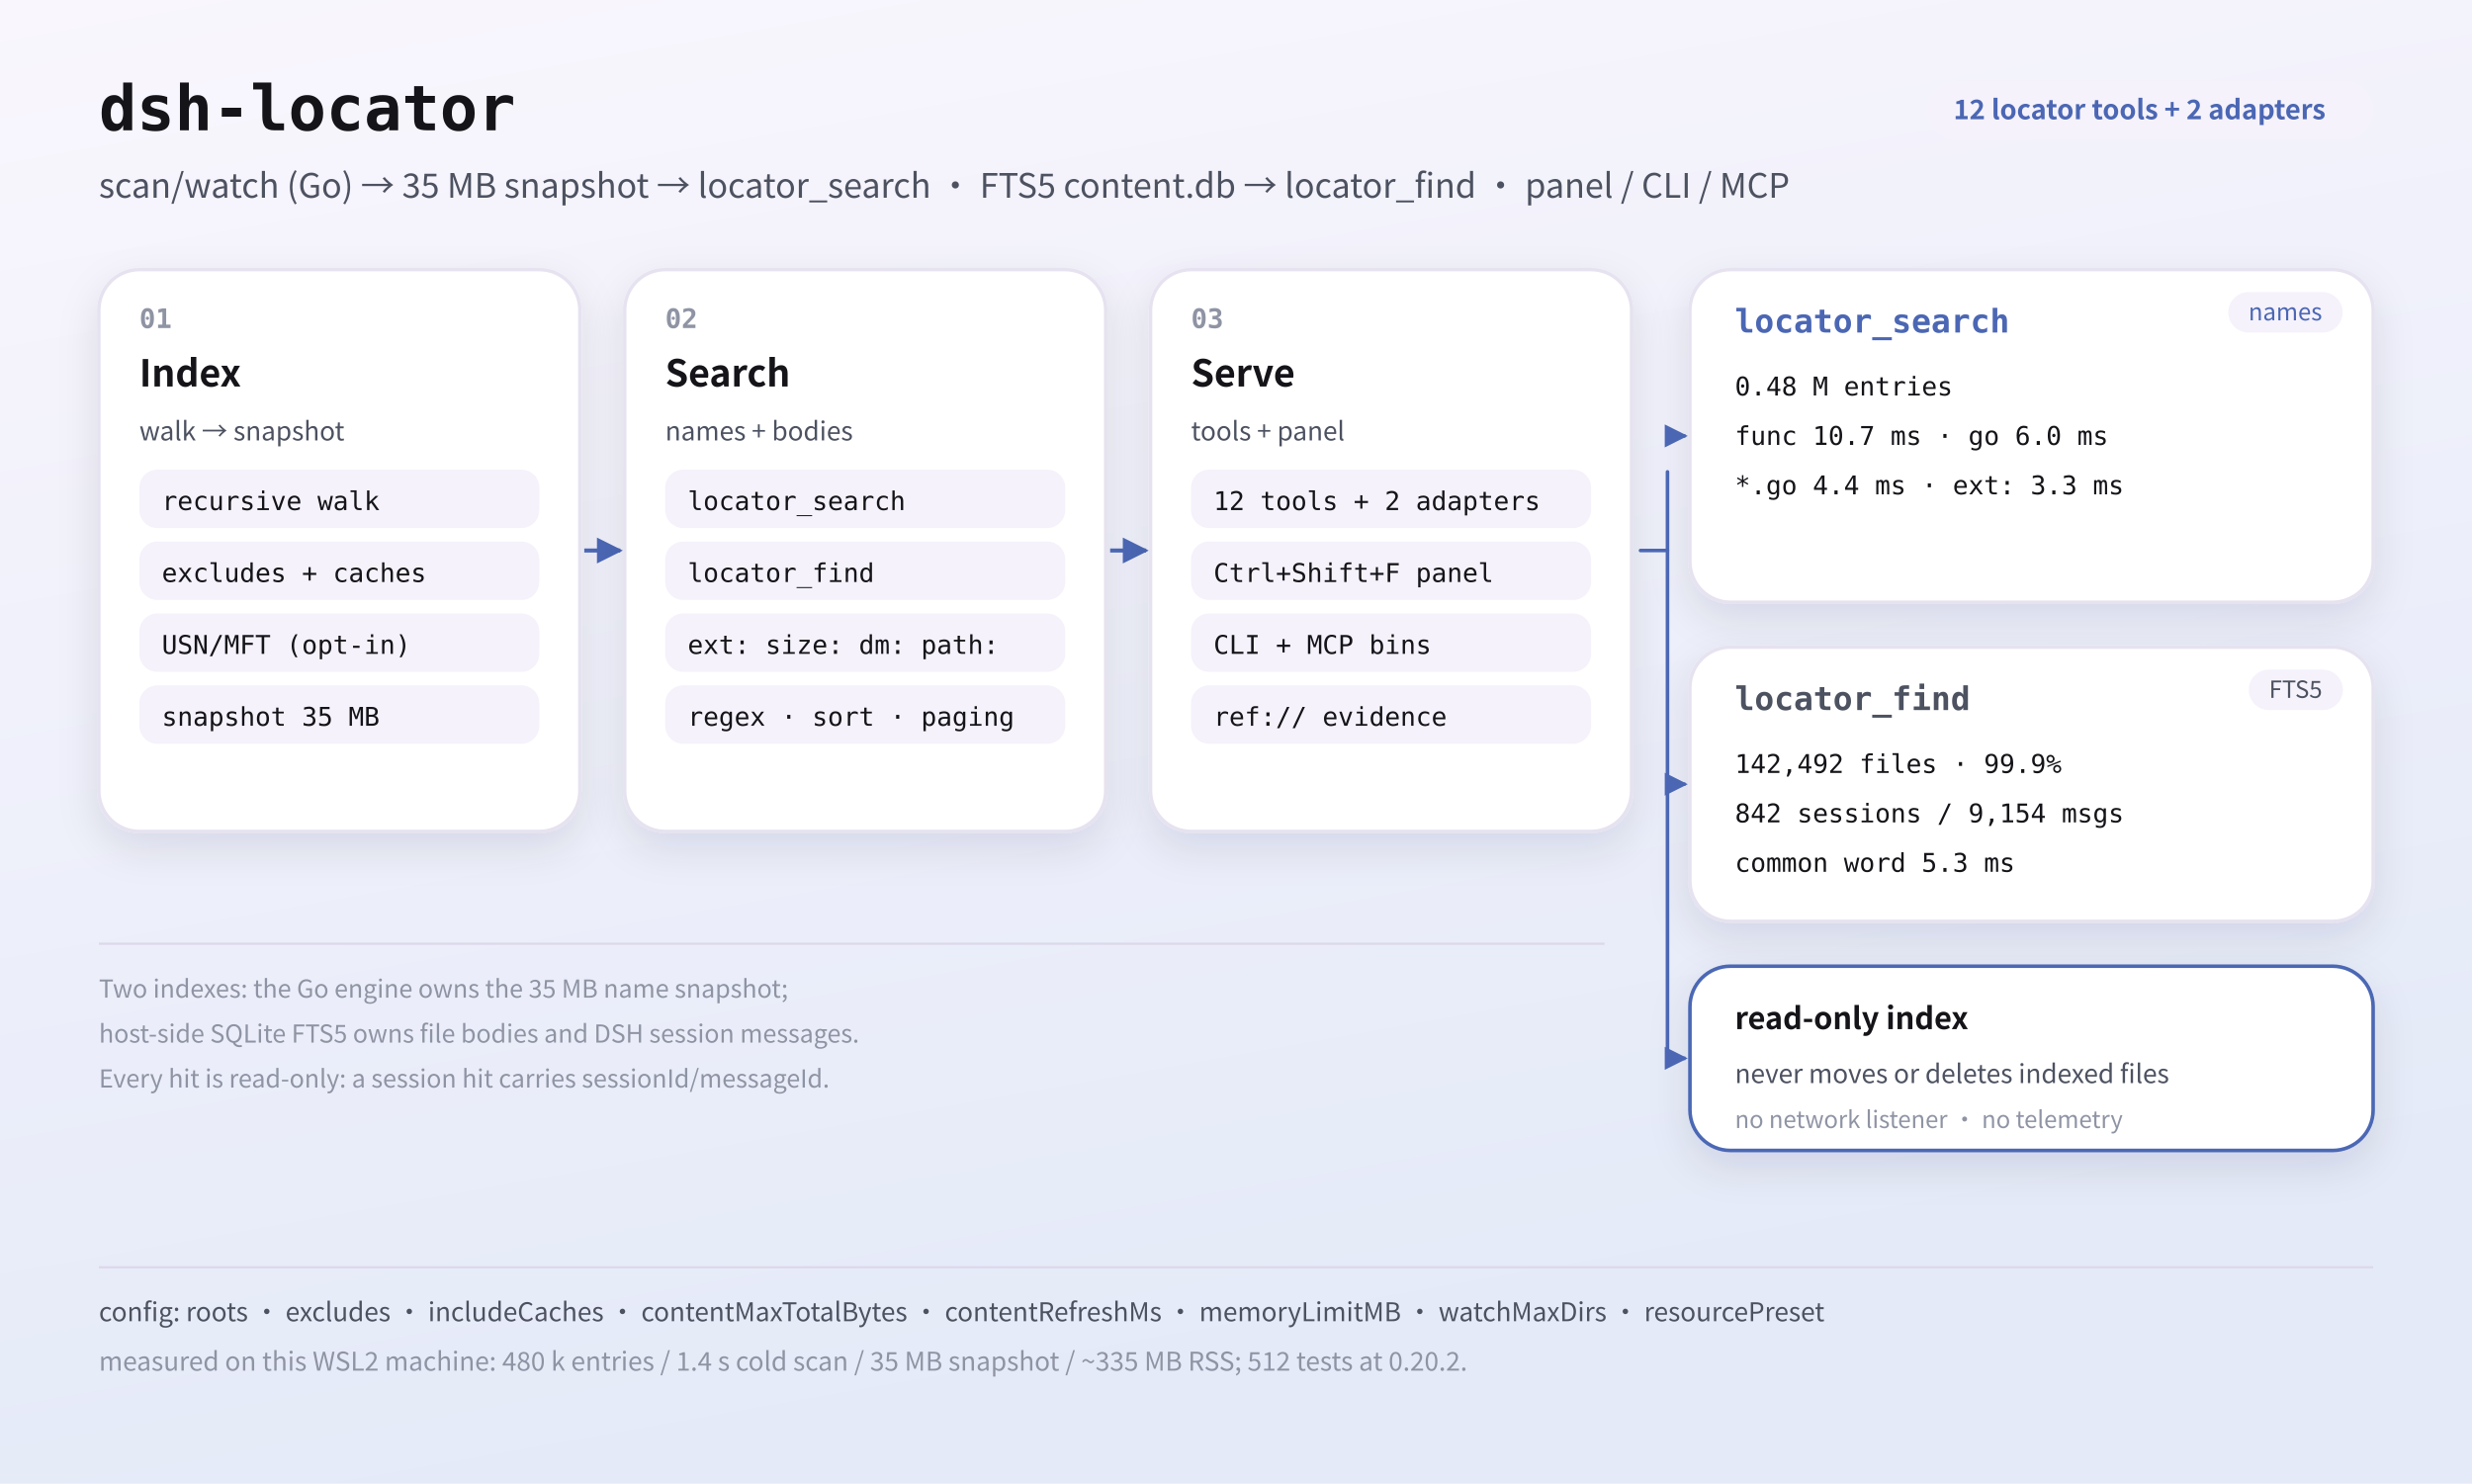
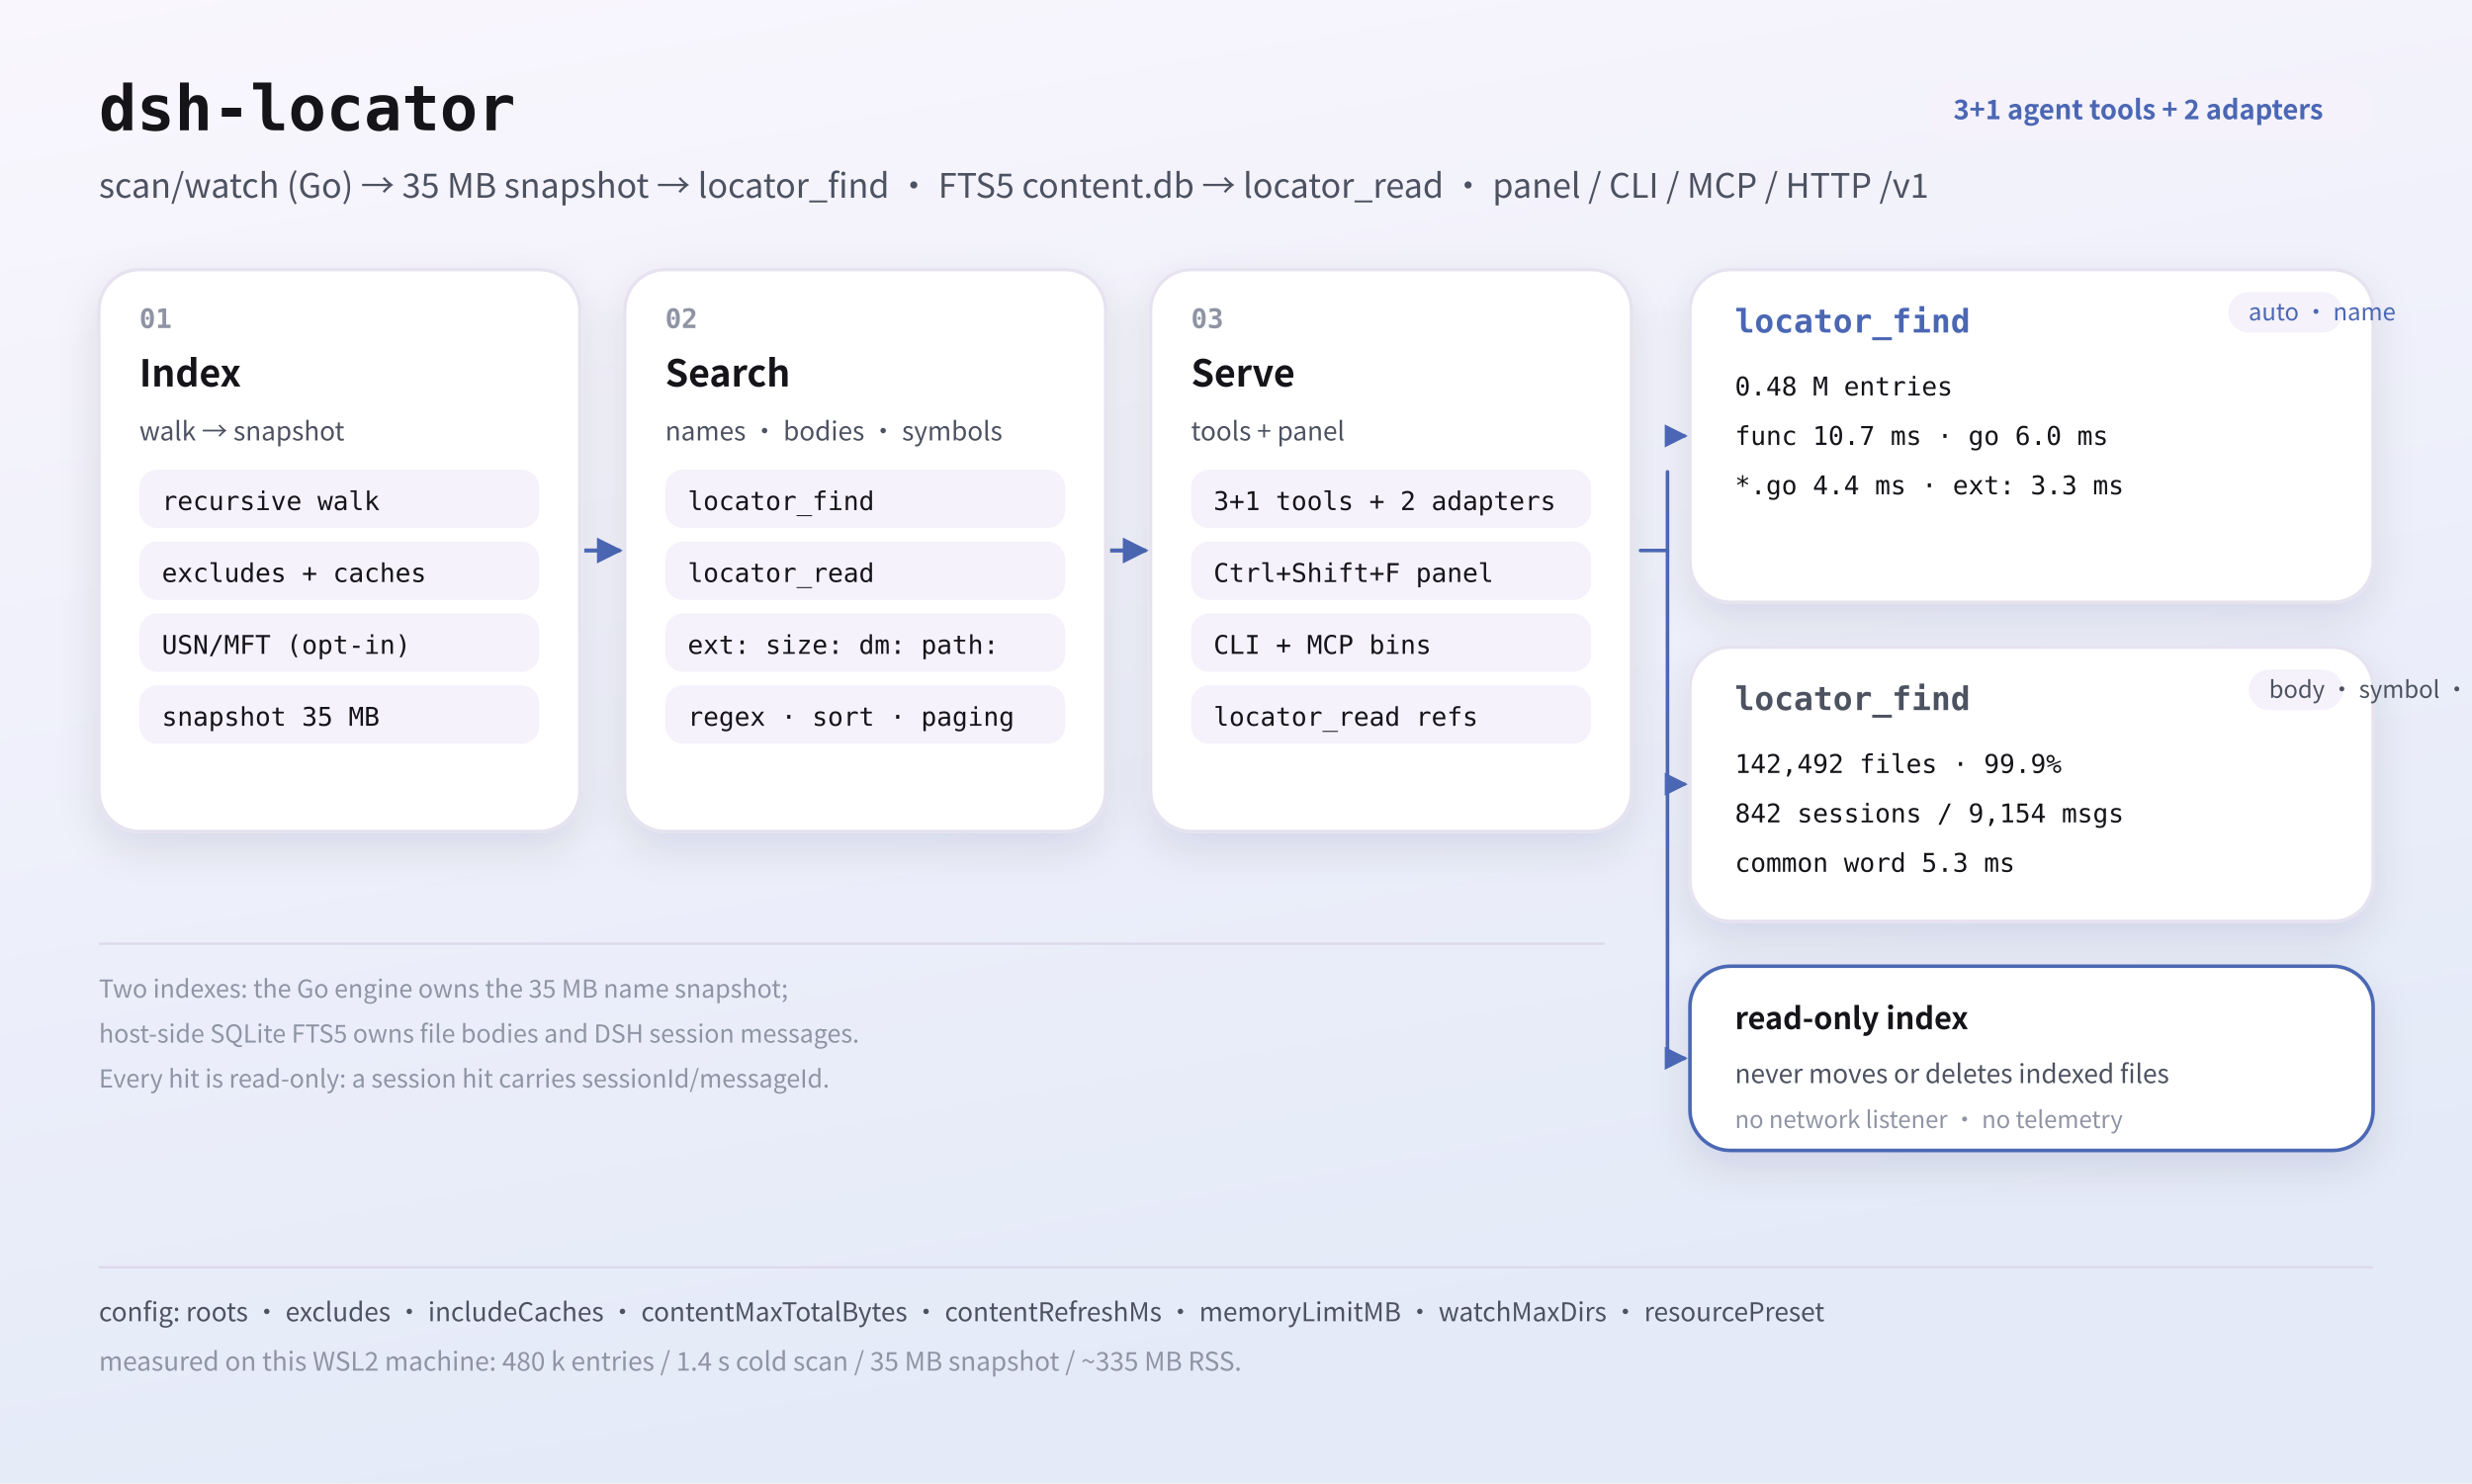
<svg xmlns="http://www.w3.org/2000/svg" width="1100" height="660" viewBox="0 0 1100 660" role="img" aria-label="dsh-locator structure diagram">
  <defs>
    <linearGradient id="bg" x1="0" y1="0" x2="0.3" y2="1">
      <stop offset="0" stop-color="#f9f6fd" />
      <stop offset="1" stop-color="#e4eaf8" />
    </linearGradient>
    <filter id="soft" x="-30%" y="-30%" width="160%" height="170%">
      <feDropShadow dx="0" dy="7" stdDeviation="9" flood-color="#16122c" flood-opacity="0.10" />
    </filter>
    <marker id="arr" viewBox="0 0 10 10" refX="9" refY="5" markerWidth="6.4" markerHeight="6.4" orient="auto-start-reverse">
      <path d="M0 0 L10 5 L0 10 z" fill="#4B67B4" />
    </marker>
  </defs>
  <rect width="1100" height="660" fill="url(#bg)" />
  <text x="44" y="58" fill="#141419" font-family="'Consolas','SFMono-Regular','Menlo',ui-monospace,monospace" font-size="28" font-weight="700">dsh-locator</text>
-   <text x="44" y="88" fill="#4d5261" font-family="'Microsoft YaHei','PingFang SC','Noto Sans CJK SC','Source Han Sans SC',sans-serif" font-size="15">scan/watch (Go) → 35 MB snapshot → locator_search · FTS5 content.db → locator_find · panel / CLI / MCP</text>
+   <text x="44" y="88" fill="#4d5261" font-family="'Microsoft YaHei','PingFang SC','Noto Sans CJK SC','Source Han Sans SC',sans-serif" font-size="15">scan/watch (Go) → 35 MB snapshot → locator_find · FTS5 content.db → locator_read · panel / CLI / MCP / HTTP /v1</text>
  <rect x="857.25" y="36" width="198.75" height="26" rx="13.0" fill="#f5f2fb" />
-   <text x="869.25" y="53.08" fill="#4B67B4" font-family="'Microsoft YaHei','PingFang SC','Noto Sans CJK SC','Source Han Sans SC',sans-serif" font-size="12" font-weight="700">12 locator tools + 2 adapters</text>
+   <text x="869.25" y="53.08" fill="#4B67B4" font-family="'Microsoft YaHei','PingFang SC','Noto Sans CJK SC','Source Han Sans SC',sans-serif" font-size="12" font-weight="700">3+1 agent tools + 2 adapters</text>
  <rect x="44" y="120" width="214" height="250" rx="18" fill="#ffffff" stroke="#e6e2ef" stroke-width="1.5" filter="url(#soft)" />
  <text x="62" y="146" fill="#8f94a4" font-family="'Consolas','SFMono-Regular','Menlo',ui-monospace,monospace" font-size="12" font-weight="700">01</text>
  <text x="62" y="172" fill="#141419" font-family="'Microsoft YaHei','PingFang SC','Noto Sans CJK SC','Source Han Sans SC',sans-serif" font-size="16.5" font-weight="700">Index</text>
  <text x="62" y="196" fill="#4d5261" font-family="'Microsoft YaHei','PingFang SC','Noto Sans CJK SC','Source Han Sans SC',sans-serif" font-size="11.5">walk → snapshot</text>
  <rect x="62" y="209" width="178" height="26" rx="8" fill="#f5f2fb" />
  <text x="72" y="227" fill="#141419" font-family="'Consolas','SFMono-Regular','Menlo',ui-monospace,monospace" font-size="11.5">recursive walk</text>
  <rect x="62" y="241" width="178" height="26" rx="8" fill="#f5f2fb" />
  <text x="72" y="259" fill="#141419" font-family="'Consolas','SFMono-Regular','Menlo',ui-monospace,monospace" font-size="11.5">excludes + caches</text>
  <rect x="62" y="273" width="178" height="26" rx="8" fill="#f5f2fb" />
  <text x="72" y="291" fill="#141419" font-family="'Consolas','SFMono-Regular','Menlo',ui-monospace,monospace" font-size="11.5">USN/MFT (opt-in)</text>
  <rect x="62" y="305" width="178" height="26" rx="8" fill="#f5f2fb" />
  <text x="72" y="323" fill="#141419" font-family="'Consolas','SFMono-Regular','Menlo',ui-monospace,monospace" font-size="11.5">snapshot 35 MB</text>
  <line x1="260" y1="245.0" x2="276" y2="245.0" stroke="#4B67B4" stroke-width="1.8" marker-end="url(#arr)" />
  <rect x="278" y="120" width="214" height="250" rx="18" fill="#ffffff" stroke="#e6e2ef" stroke-width="1.5" filter="url(#soft)" />
  <text x="296" y="146" fill="#8f94a4" font-family="'Consolas','SFMono-Regular','Menlo',ui-monospace,monospace" font-size="12" font-weight="700">02</text>
  <text x="296" y="172" fill="#141419" font-family="'Microsoft YaHei','PingFang SC','Noto Sans CJK SC','Source Han Sans SC',sans-serif" font-size="16.5" font-weight="700">Search</text>
-   <text x="296" y="196" fill="#4d5261" font-family="'Microsoft YaHei','PingFang SC','Noto Sans CJK SC','Source Han Sans SC',sans-serif" font-size="11.5">names + bodies</text>
+   <text x="296" y="196" fill="#4d5261" font-family="'Microsoft YaHei','PingFang SC','Noto Sans CJK SC','Source Han Sans SC',sans-serif" font-size="11.5">names · bodies · symbols</text>
  <rect x="296" y="209" width="178" height="26" rx="8" fill="#f5f2fb" />
-   <text x="306" y="227" fill="#141419" font-family="'Consolas','SFMono-Regular','Menlo',ui-monospace,monospace" font-size="11.5">locator_search</text>
+   <text x="306" y="227" fill="#141419" font-family="'Consolas','SFMono-Regular','Menlo',ui-monospace,monospace" font-size="11.5">locator_find</text>
  <rect x="296" y="241" width="178" height="26" rx="8" fill="#f5f2fb" />
-   <text x="306" y="259" fill="#141419" font-family="'Consolas','SFMono-Regular','Menlo',ui-monospace,monospace" font-size="11.5">locator_find</text>
+   <text x="306" y="259" fill="#141419" font-family="'Consolas','SFMono-Regular','Menlo',ui-monospace,monospace" font-size="11.5">locator_read</text>
  <rect x="296" y="273" width="178" height="26" rx="8" fill="#f5f2fb" />
  <text x="306" y="291" fill="#141419" font-family="'Consolas','SFMono-Regular','Menlo',ui-monospace,monospace" font-size="11.5">ext: size: dm: path:</text>
  <rect x="296" y="305" width="178" height="26" rx="8" fill="#f5f2fb" />
  <text x="306" y="323" fill="#141419" font-family="'Consolas','SFMono-Regular','Menlo',ui-monospace,monospace" font-size="11.5">regex · sort · paging</text>
  <line x1="494" y1="245.0" x2="510" y2="245.0" stroke="#4B67B4" stroke-width="1.8" marker-end="url(#arr)" />
  <rect x="512" y="120" width="214" height="250" rx="18" fill="#ffffff" stroke="#e6e2ef" stroke-width="1.5" filter="url(#soft)" />
  <text x="530" y="146" fill="#8f94a4" font-family="'Consolas','SFMono-Regular','Menlo',ui-monospace,monospace" font-size="12" font-weight="700">03</text>
  <text x="530" y="172" fill="#141419" font-family="'Microsoft YaHei','PingFang SC','Noto Sans CJK SC','Source Han Sans SC',sans-serif" font-size="16.5" font-weight="700">Serve</text>
  <text x="530" y="196" fill="#4d5261" font-family="'Microsoft YaHei','PingFang SC','Noto Sans CJK SC','Source Han Sans SC',sans-serif" font-size="11.5">tools + panel</text>
  <rect x="530" y="209" width="178" height="26" rx="8" fill="#f5f2fb" />
-   <text x="540" y="227" fill="#141419" font-family="'Consolas','SFMono-Regular','Menlo',ui-monospace,monospace" font-size="11.5">12 tools + 2 adapters</text>
+   <text x="540" y="227" fill="#141419" font-family="'Consolas','SFMono-Regular','Menlo',ui-monospace,monospace" font-size="11.5">3+1 tools + 2 adapters</text>
  <rect x="530" y="241" width="178" height="26" rx="8" fill="#f5f2fb" />
  <text x="540" y="259" fill="#141419" font-family="'Consolas','SFMono-Regular','Menlo',ui-monospace,monospace" font-size="11.5">Ctrl+Shift+F panel</text>
  <rect x="530" y="273" width="178" height="26" rx="8" fill="#f5f2fb" />
  <text x="540" y="291" fill="#141419" font-family="'Consolas','SFMono-Regular','Menlo',ui-monospace,monospace" font-size="11.5">CLI + MCP bins</text>
  <rect x="530" y="305" width="178" height="26" rx="8" fill="#f5f2fb" />
-   <text x="540" y="323" fill="#141419" font-family="'Consolas','SFMono-Regular','Menlo',ui-monospace,monospace" font-size="11.5">ref:// evidence</text>
+   <text x="540" y="323" fill="#141419" font-family="'Consolas','SFMono-Regular','Menlo',ui-monospace,monospace" font-size="11.5">locator_read refs</text>
  <rect x="752" y="120" width="304" height="148" rx="18" fill="#ffffff" stroke="#e6e2ef" stroke-width="1.5" filter="url(#soft)" />
-   <text x="772" y="148" fill="#4B67B4" font-family="'Consolas','SFMono-Regular','Menlo',ui-monospace,monospace" font-size="14.5" font-weight="700">locator_search</text>
+   <text x="772" y="148" fill="#4B67B4" font-family="'Consolas','SFMono-Regular','Menlo',ui-monospace,monospace" font-size="14.5" font-weight="700">locator_find</text>
  <rect x="991.531" y="130" width="50.922" height="18" rx="9.0" fill="#f5f2fb" />
-   <text x="1000.531" y="142.57" fill="#4B67B4" font-family="'Microsoft YaHei','PingFang SC','Noto Sans CJK SC','Source Han Sans SC',sans-serif" font-size="10.5">names</text>
+   <text x="1000.531" y="142.57" fill="#4B67B4" font-family="'Microsoft YaHei','PingFang SC','Noto Sans CJK SC','Source Han Sans SC',sans-serif" font-size="10.5">auto · name</text>
  <text x="772" y="176" fill="#141419" font-family="'Consolas','SFMono-Regular','Menlo',ui-monospace,monospace" font-size="11.5">0.48 M entries</text>
  <text x="772" y="198" fill="#141419" font-family="'Consolas','SFMono-Regular','Menlo',ui-monospace,monospace" font-size="11.5">func 10.7 ms · go 6.0 ms</text>
  <text x="772" y="220" fill="#141419" font-family="'Consolas','SFMono-Regular','Menlo',ui-monospace,monospace" font-size="11.5">*.go 4.4 ms · ext: 3.3 ms</text>
  <rect x="752" y="288" width="304" height="122" rx="18" fill="#ffffff" stroke="#e6e2ef" stroke-width="1.5" filter="url(#soft)" />
  <text x="772" y="316" fill="#4d5261" font-family="'Consolas','SFMono-Regular','Menlo',ui-monospace,monospace" font-size="14.5" font-weight="700">locator_find</text>
  <rect x="1000.656" y="298" width="41.891" height="18" rx="9.0" fill="#f5f2fb" />
-   <text x="1009.656" y="310.57" fill="#4d5261" font-family="'Microsoft YaHei','PingFang SC','Noto Sans CJK SC','Source Han Sans SC',sans-serif" font-size="10.5">FTS5</text>
+   <text x="1009.656" y="310.57" fill="#4d5261" font-family="'Microsoft YaHei','PingFang SC','Noto Sans CJK SC','Source Han Sans SC',sans-serif" font-size="10.5">body · symbol · FTS5</text>
  <text x="772" y="344" fill="#141419" font-family="'Consolas','SFMono-Regular','Menlo',ui-monospace,monospace" font-size="11.5">142,492 files · 99.9%</text>
  <text x="772" y="366" fill="#141419" font-family="'Consolas','SFMono-Regular','Menlo',ui-monospace,monospace" font-size="11.5">842 sessions / 9,154 msgs</text>
  <text x="772" y="388" fill="#141419" font-family="'Consolas','SFMono-Regular','Menlo',ui-monospace,monospace" font-size="11.5">common word 5.3 ms</text>
  <rect x="752" y="430" width="304" height="82" rx="18" fill="#ffffff" stroke="#4B67B4" stroke-width="1.6" filter="url(#soft)" />
  <text x="772" y="458" fill="#141419" font-family="'Microsoft YaHei','PingFang SC','Noto Sans CJK SC','Source Han Sans SC',sans-serif" font-size="13.5" font-weight="700">read-only index</text>
  <text x="772" y="482" fill="#4d5261" font-family="'Microsoft YaHei','PingFang SC','Noto Sans CJK SC','Source Han Sans SC',sans-serif" font-size="11.5">never moves or deletes indexed files</text>
  <text x="772" y="502" fill="#8f94a4" font-family="'Microsoft YaHei','PingFang SC','Noto Sans CJK SC','Source Han Sans SC',sans-serif" font-size="10.5">no network listener · no telemetry</text>
  <path d="M730 245.0 H742" fill="none" stroke="#4B67B4" stroke-width="1.6" stroke-linecap="round" />
  <path d="M742 210 V471" fill="none" stroke="#4B67B4" stroke-width="1.6" stroke-linecap="round" />
  <line x1="742" y1="194" x2="750" y2="194" stroke="#4B67B4" stroke-width="1.6" marker-end="url(#arr)" />
  <line x1="742" y1="349" x2="750" y2="349" stroke="#4B67B4" stroke-width="1.6" marker-end="url(#arr)" />
  <line x1="742" y1="471" x2="750" y2="471" stroke="#4B67B4" stroke-width="1.6" marker-end="url(#arr)" />
  <line x1="44" y1="420" x2="714" y2="420" stroke="#dcd8ea" stroke-width="1" />
  <text x="44" y="444" fill="#8f94a4" font-family="'Microsoft YaHei','PingFang SC','Noto Sans CJK SC','Source Han Sans SC',sans-serif" font-size="11">Two indexes: the Go engine owns the 35 MB name snapshot;</text>
  <text x="44" y="464" fill="#8f94a4" font-family="'Microsoft YaHei','PingFang SC','Noto Sans CJK SC','Source Han Sans SC',sans-serif" font-size="11">host-side SQLite FTS5 owns file bodies and DSH session messages.</text>
  <text x="44" y="484" fill="#8f94a4" font-family="'Microsoft YaHei','PingFang SC','Noto Sans CJK SC','Source Han Sans SC',sans-serif" font-size="11">Every hit is read-only: a session hit carries sessionId/messageId.</text>
  <line x1="44" y1="564" x2="1056" y2="564" stroke="#dcd8ea" stroke-width="1" />
  <text x="44" y="588" fill="#4d5261" font-family="'Microsoft YaHei','PingFang SC','Noto Sans CJK SC','Source Han Sans SC',sans-serif" font-size="11.5">config: roots · excludes · includeCaches · contentMaxTotalBytes · contentRefreshMs · memoryLimitMB · watchMaxDirs · resourcePreset</text>
-   <text x="44" y="610" fill="#8f94a4" font-family="'Microsoft YaHei','PingFang SC','Noto Sans CJK SC','Source Han Sans SC',sans-serif" font-size="11.5">measured on this WSL2 machine: 480 k entries / 1.4 s cold scan / 35 MB snapshot / ~335 MB RSS; 512 tests at 0.20.2.</text>
+   <text x="44" y="610" fill="#8f94a4" font-family="'Microsoft YaHei','PingFang SC','Noto Sans CJK SC','Source Han Sans SC',sans-serif" font-size="11.5">measured on this WSL2 machine: 480 k entries / 1.4 s cold scan / 35 MB snapshot / ~335 MB RSS.</text>
</svg>
